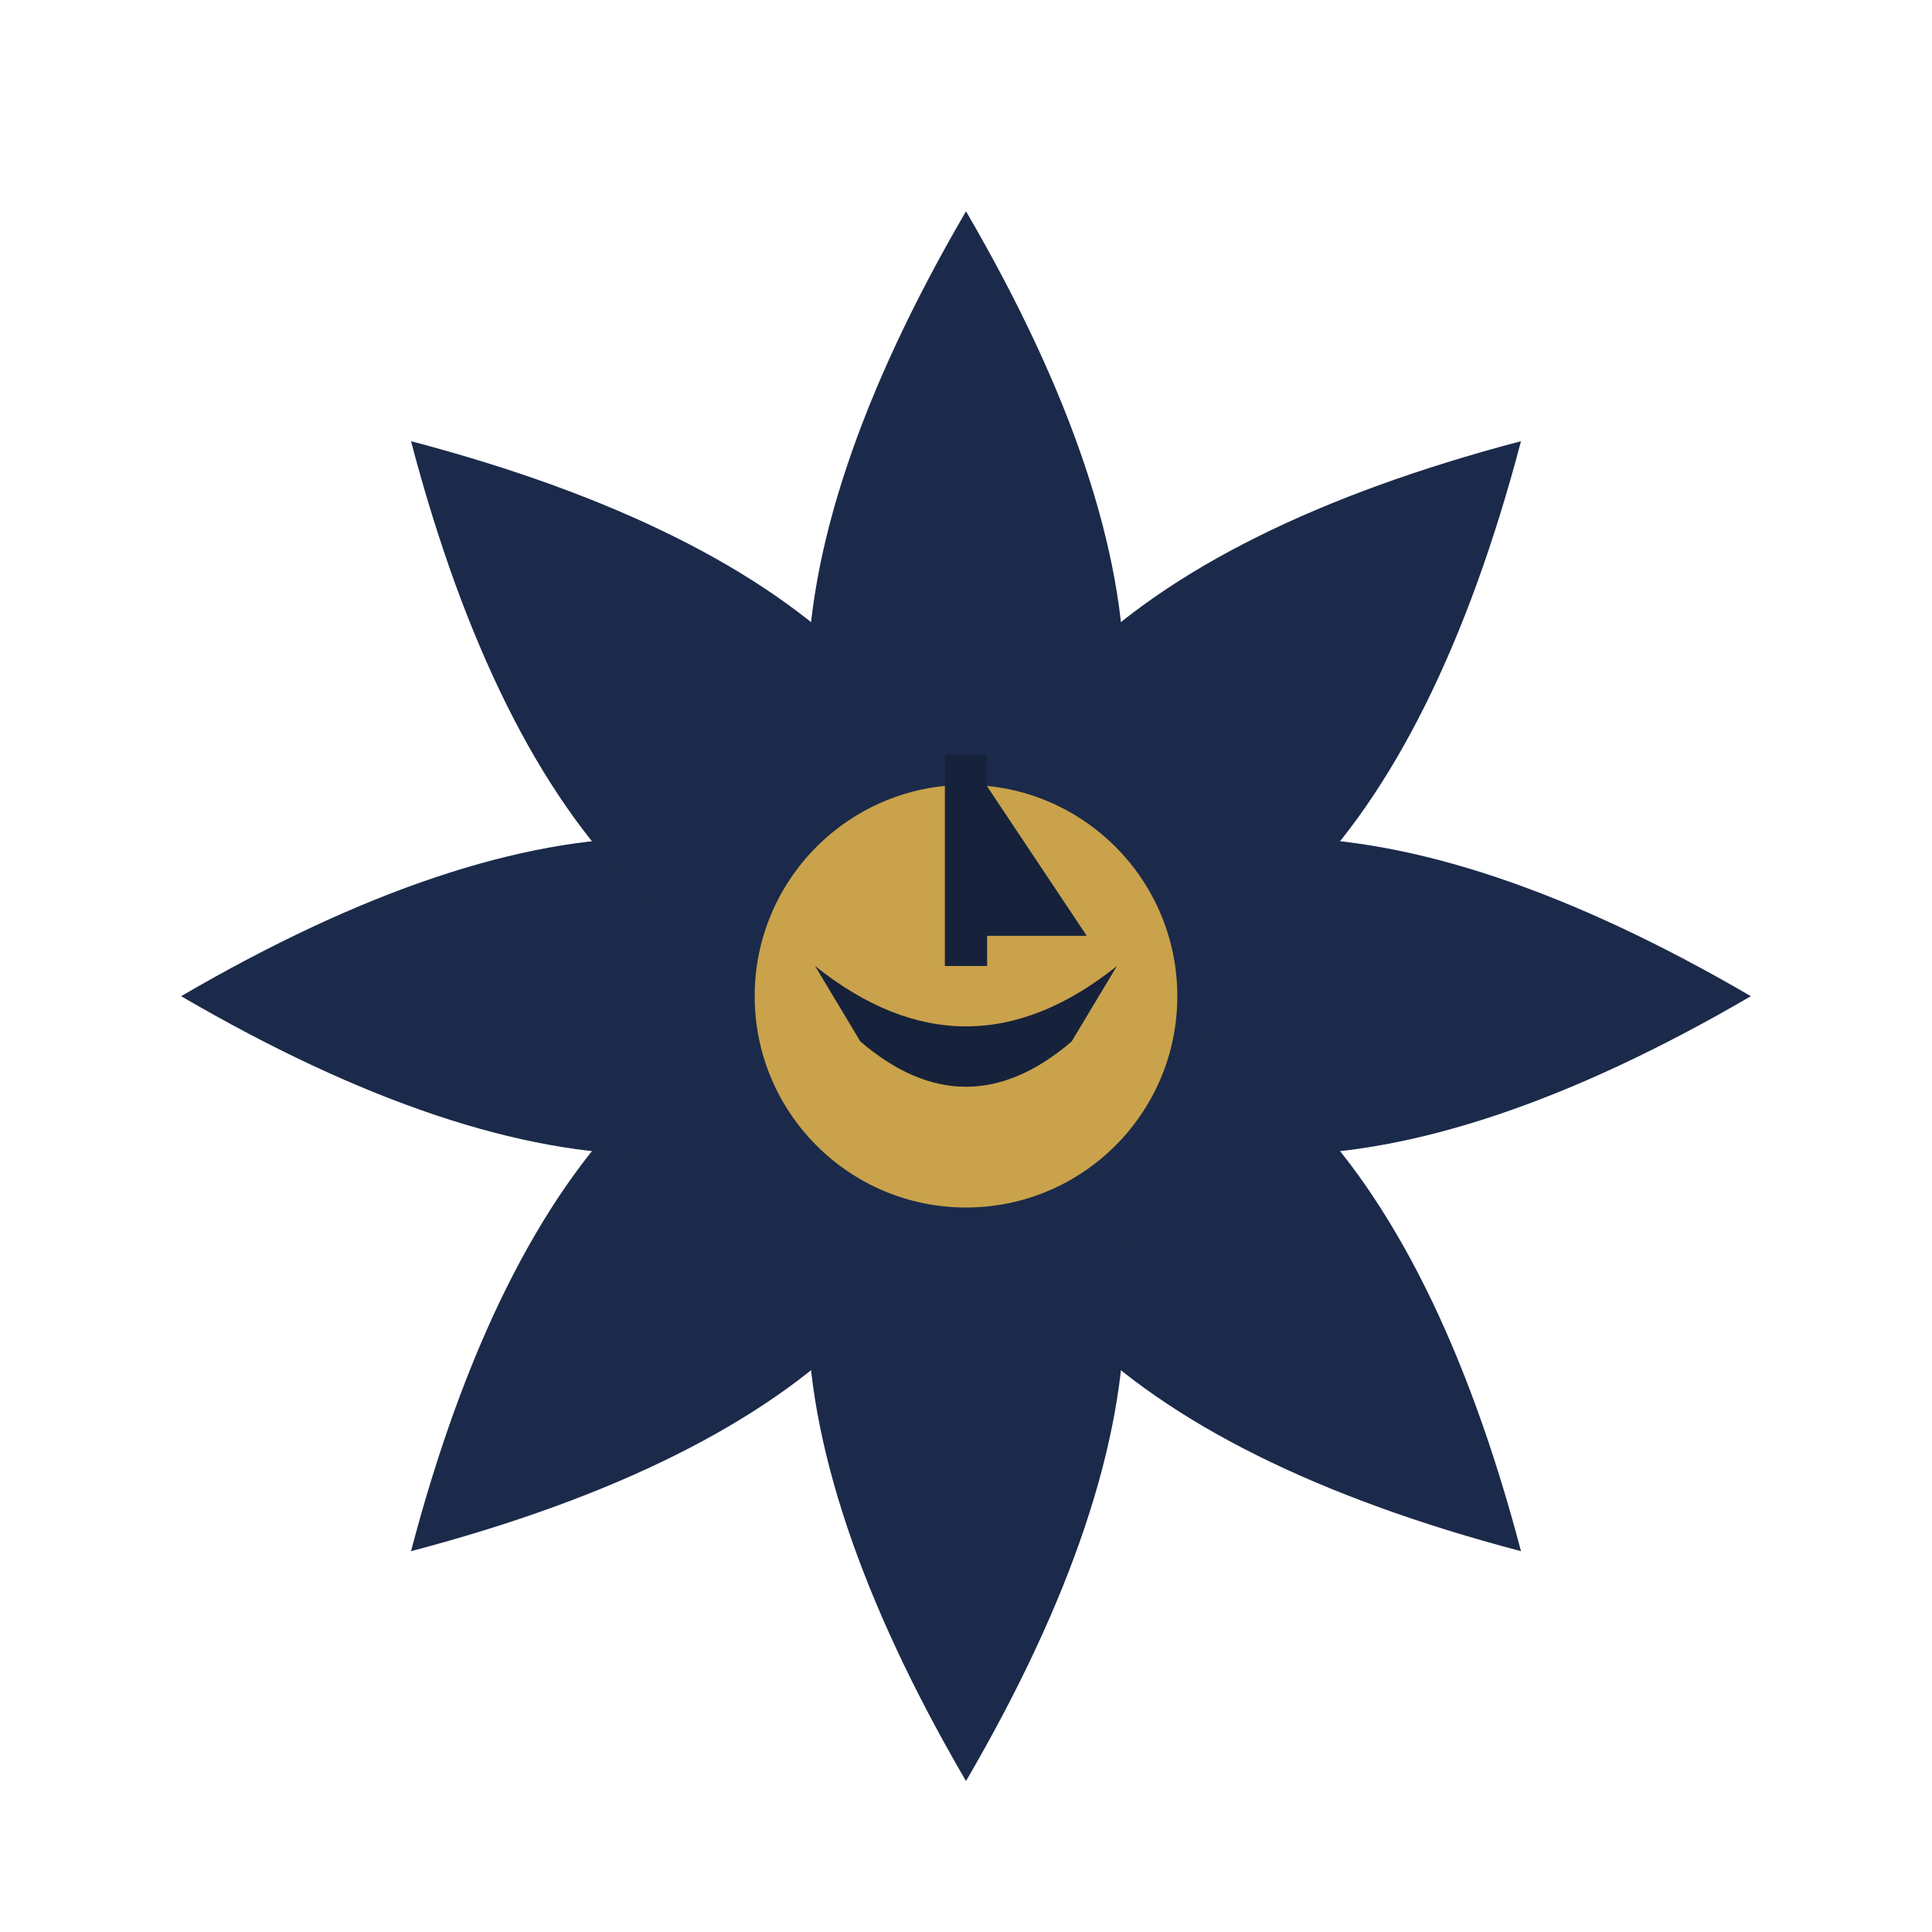
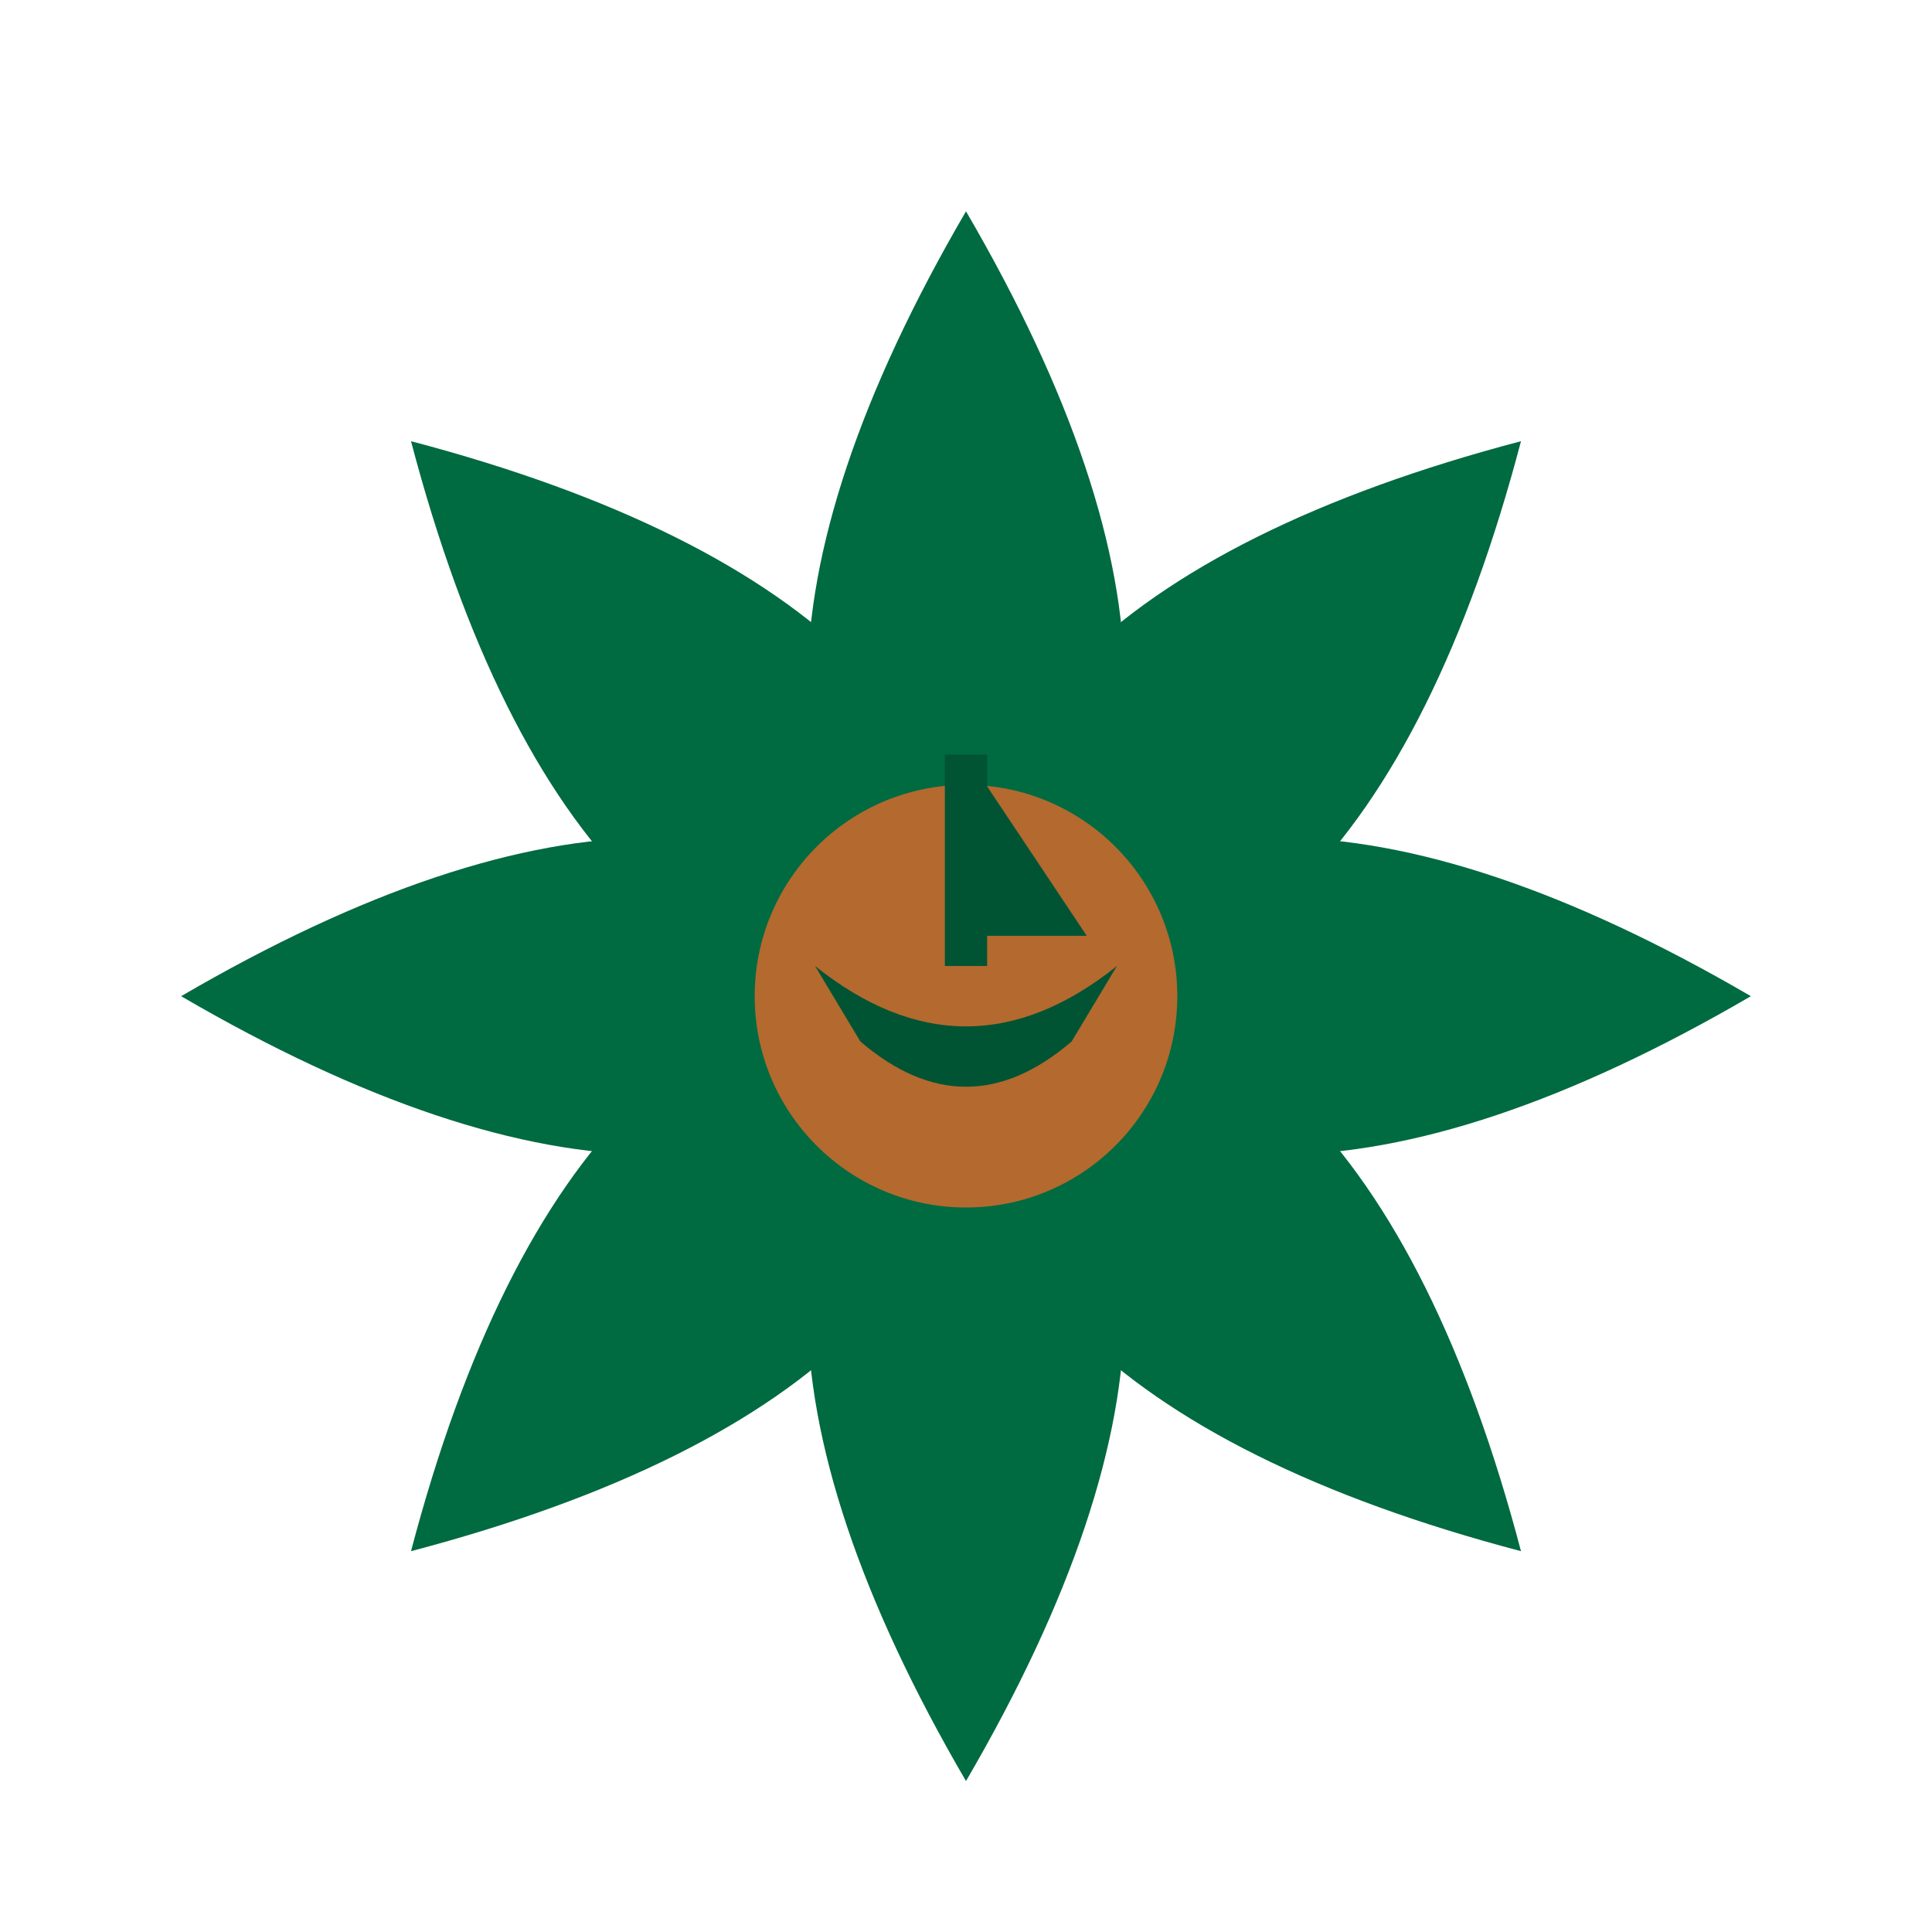
<svg xmlns="http://www.w3.org/2000/svg" viewBox="0 0 64 64" role="img" aria-label="Lotus and ship mark">
-   <g fill="#1B2A4A">
+   <g fill="#006A41">
    <path d="M32 7 C25 19,25 28,32 33 C39 28,39 19,32 7 Z" transform="rotate(0 32 33)" />
    <path d="M32 7 C25 19,25 28,32 33 C39 28,39 19,32 7 Z" transform="rotate(45 32 33)" />
    <path d="M32 7 C25 19,25 28,32 33 C39 28,39 19,32 7 Z" transform="rotate(90 32 33)" />
    <path d="M32 7 C25 19,25 28,32 33 C39 28,39 19,32 7 Z" transform="rotate(135 32 33)" />
    <path d="M32 7 C25 19,25 28,32 33 C39 28,39 19,32 7 Z" transform="rotate(180 32 33)" />
    <path d="M32 7 C25 19,25 28,32 33 C39 28,39 19,32 7 Z" transform="rotate(225 32 33)" />
    <path d="M32 7 C25 19,25 28,32 33 C39 28,39 19,32 7 Z" transform="rotate(270 32 33)" />
    <path d="M32 7 C25 19,25 28,32 33 C39 28,39 19,32 7 Z" transform="rotate(315 32 33)" />
  </g>
-   <circle cx="32" cy="33" r="7" fill="#C9A24B" />
-   <path d="M27 32 Q32 36 37 32 L35.5 34.5 Q32 37.5 28.5 34.5 Z" fill="#16223B" />
-   <path d="M32 25 L32 32" stroke="#16223B" stroke-width="1.4" />
-   <path d="M32 25 L36 31 L32 31 Z" fill="#16223B" />
+   <circle cx="32" cy="33" r="7" fill="#B4692E" />
+   <path d="M27 32 Q32 36 37 32 L35.5 34.5 Q32 37.5 28.5 34.5 Z" fill="#005433" />
+   <path d="M32 25 L32 32" stroke="#005433" stroke-width="1.4" />
+   <path d="M32 25 L36 31 L32 31 Z" fill="#005433" />
</svg>
